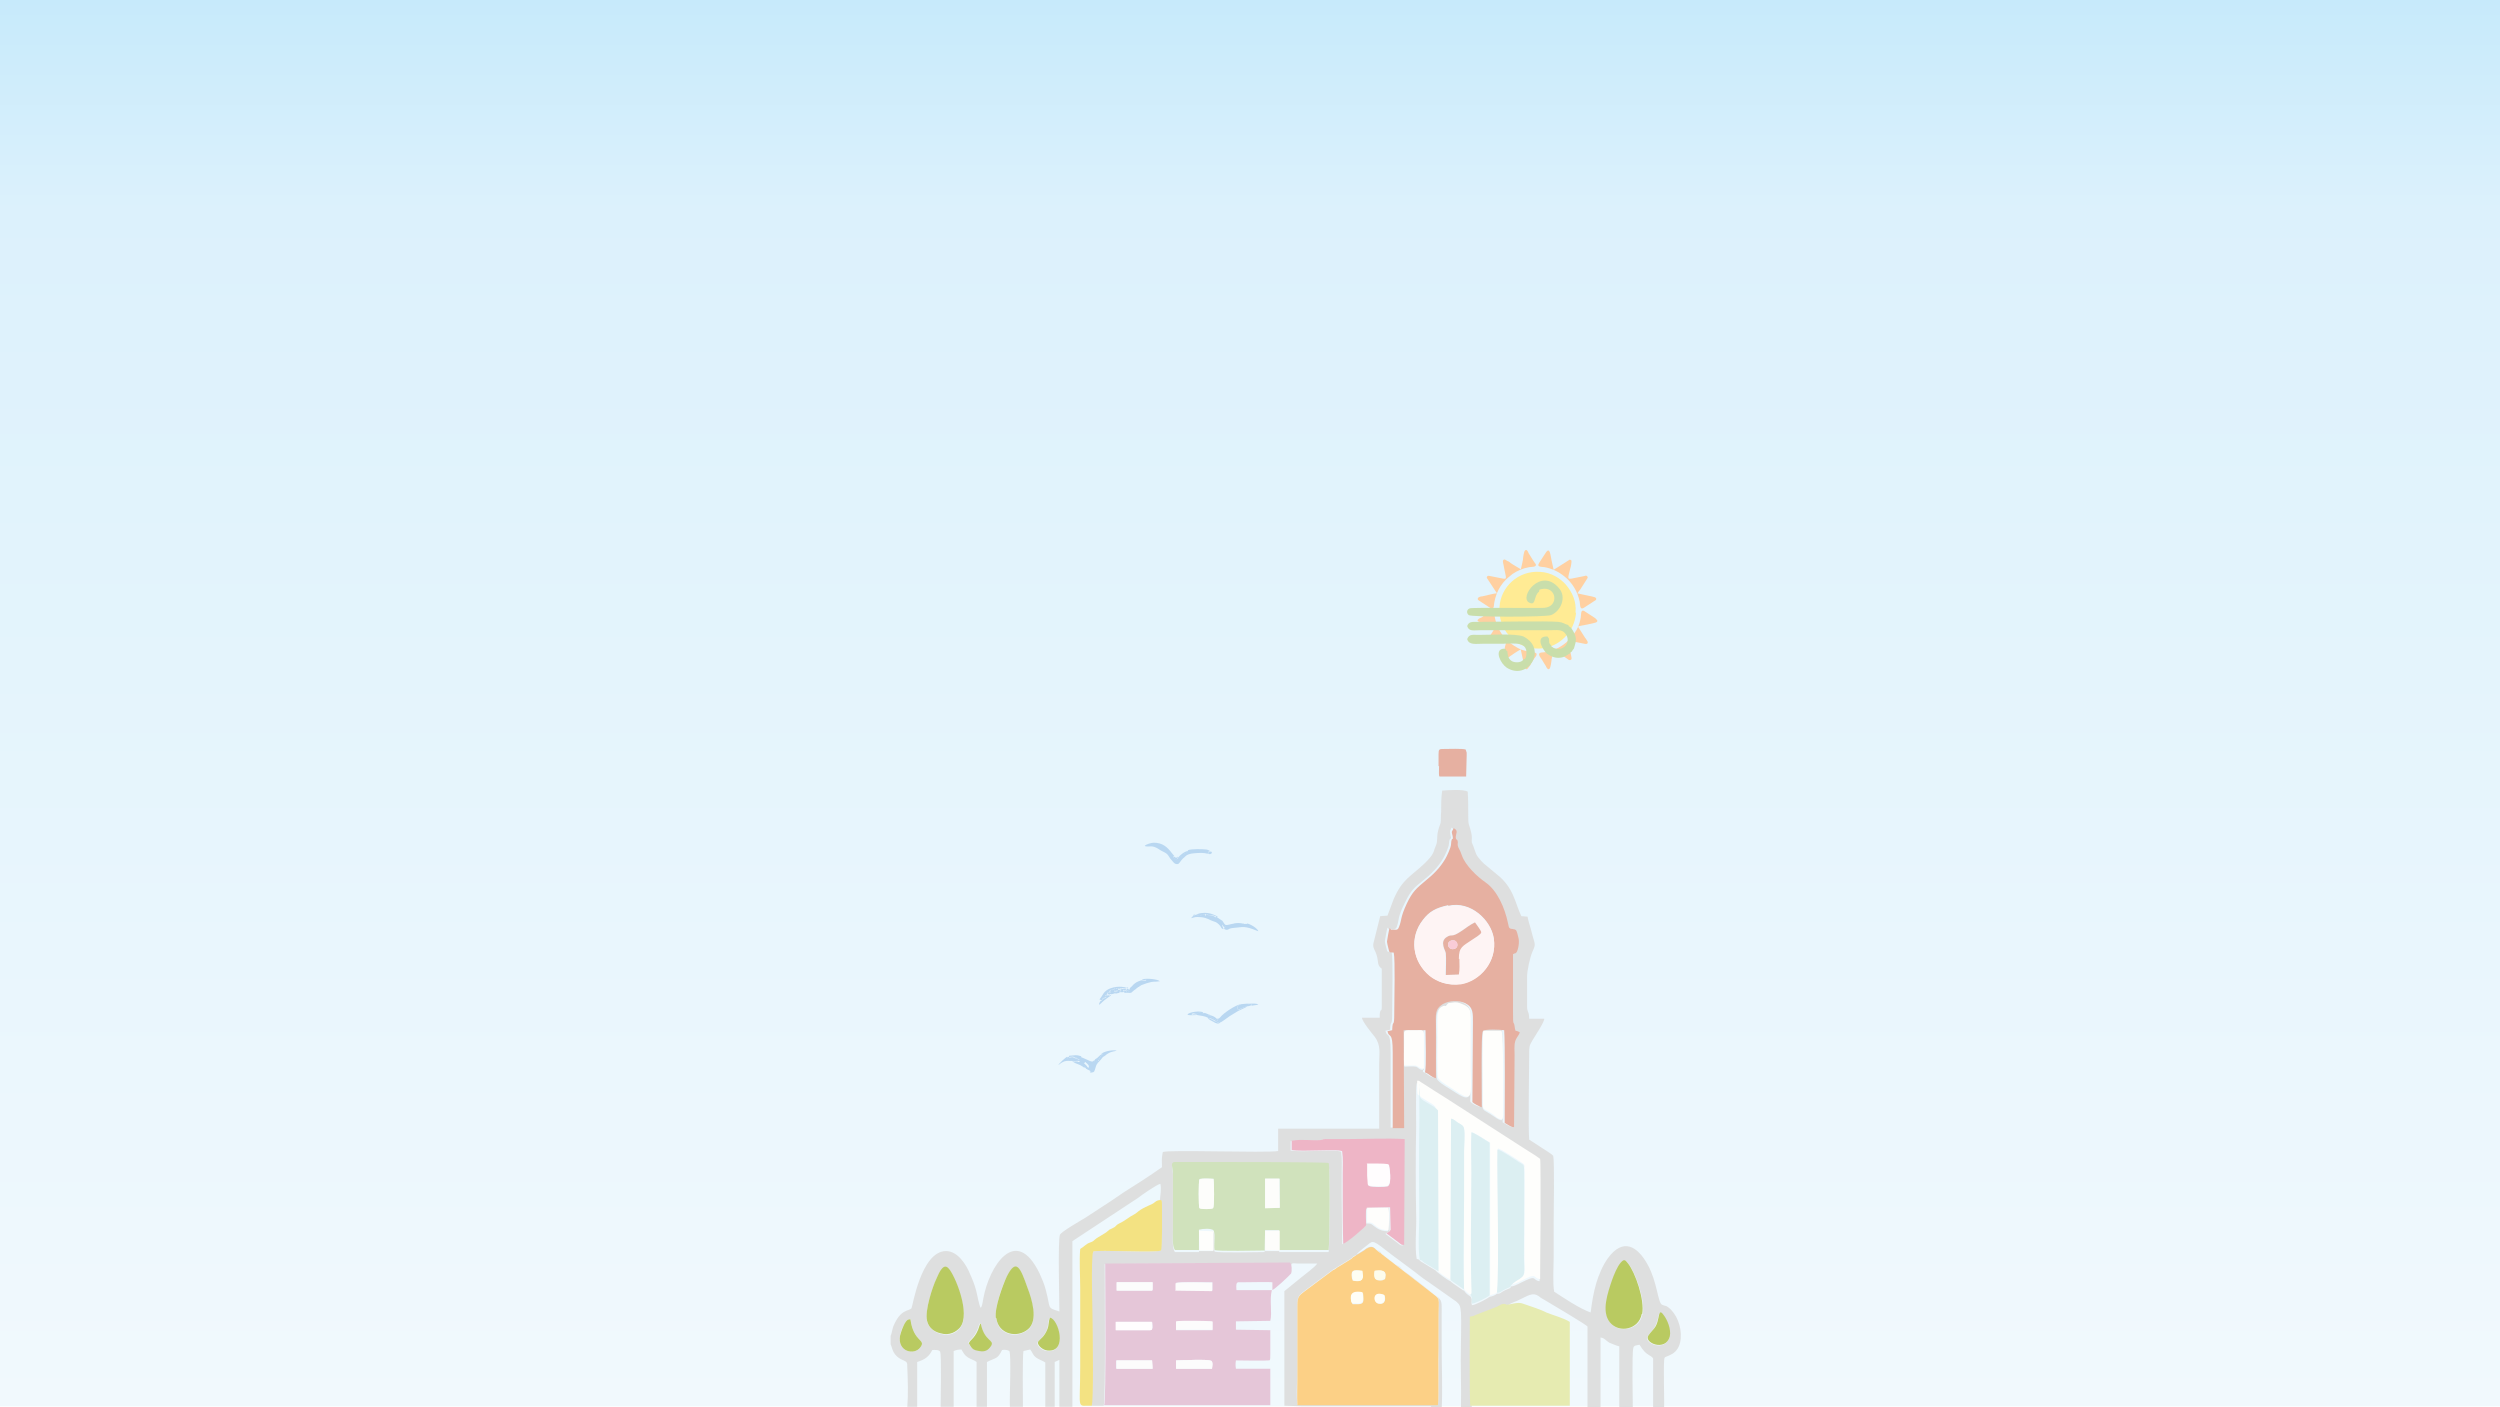
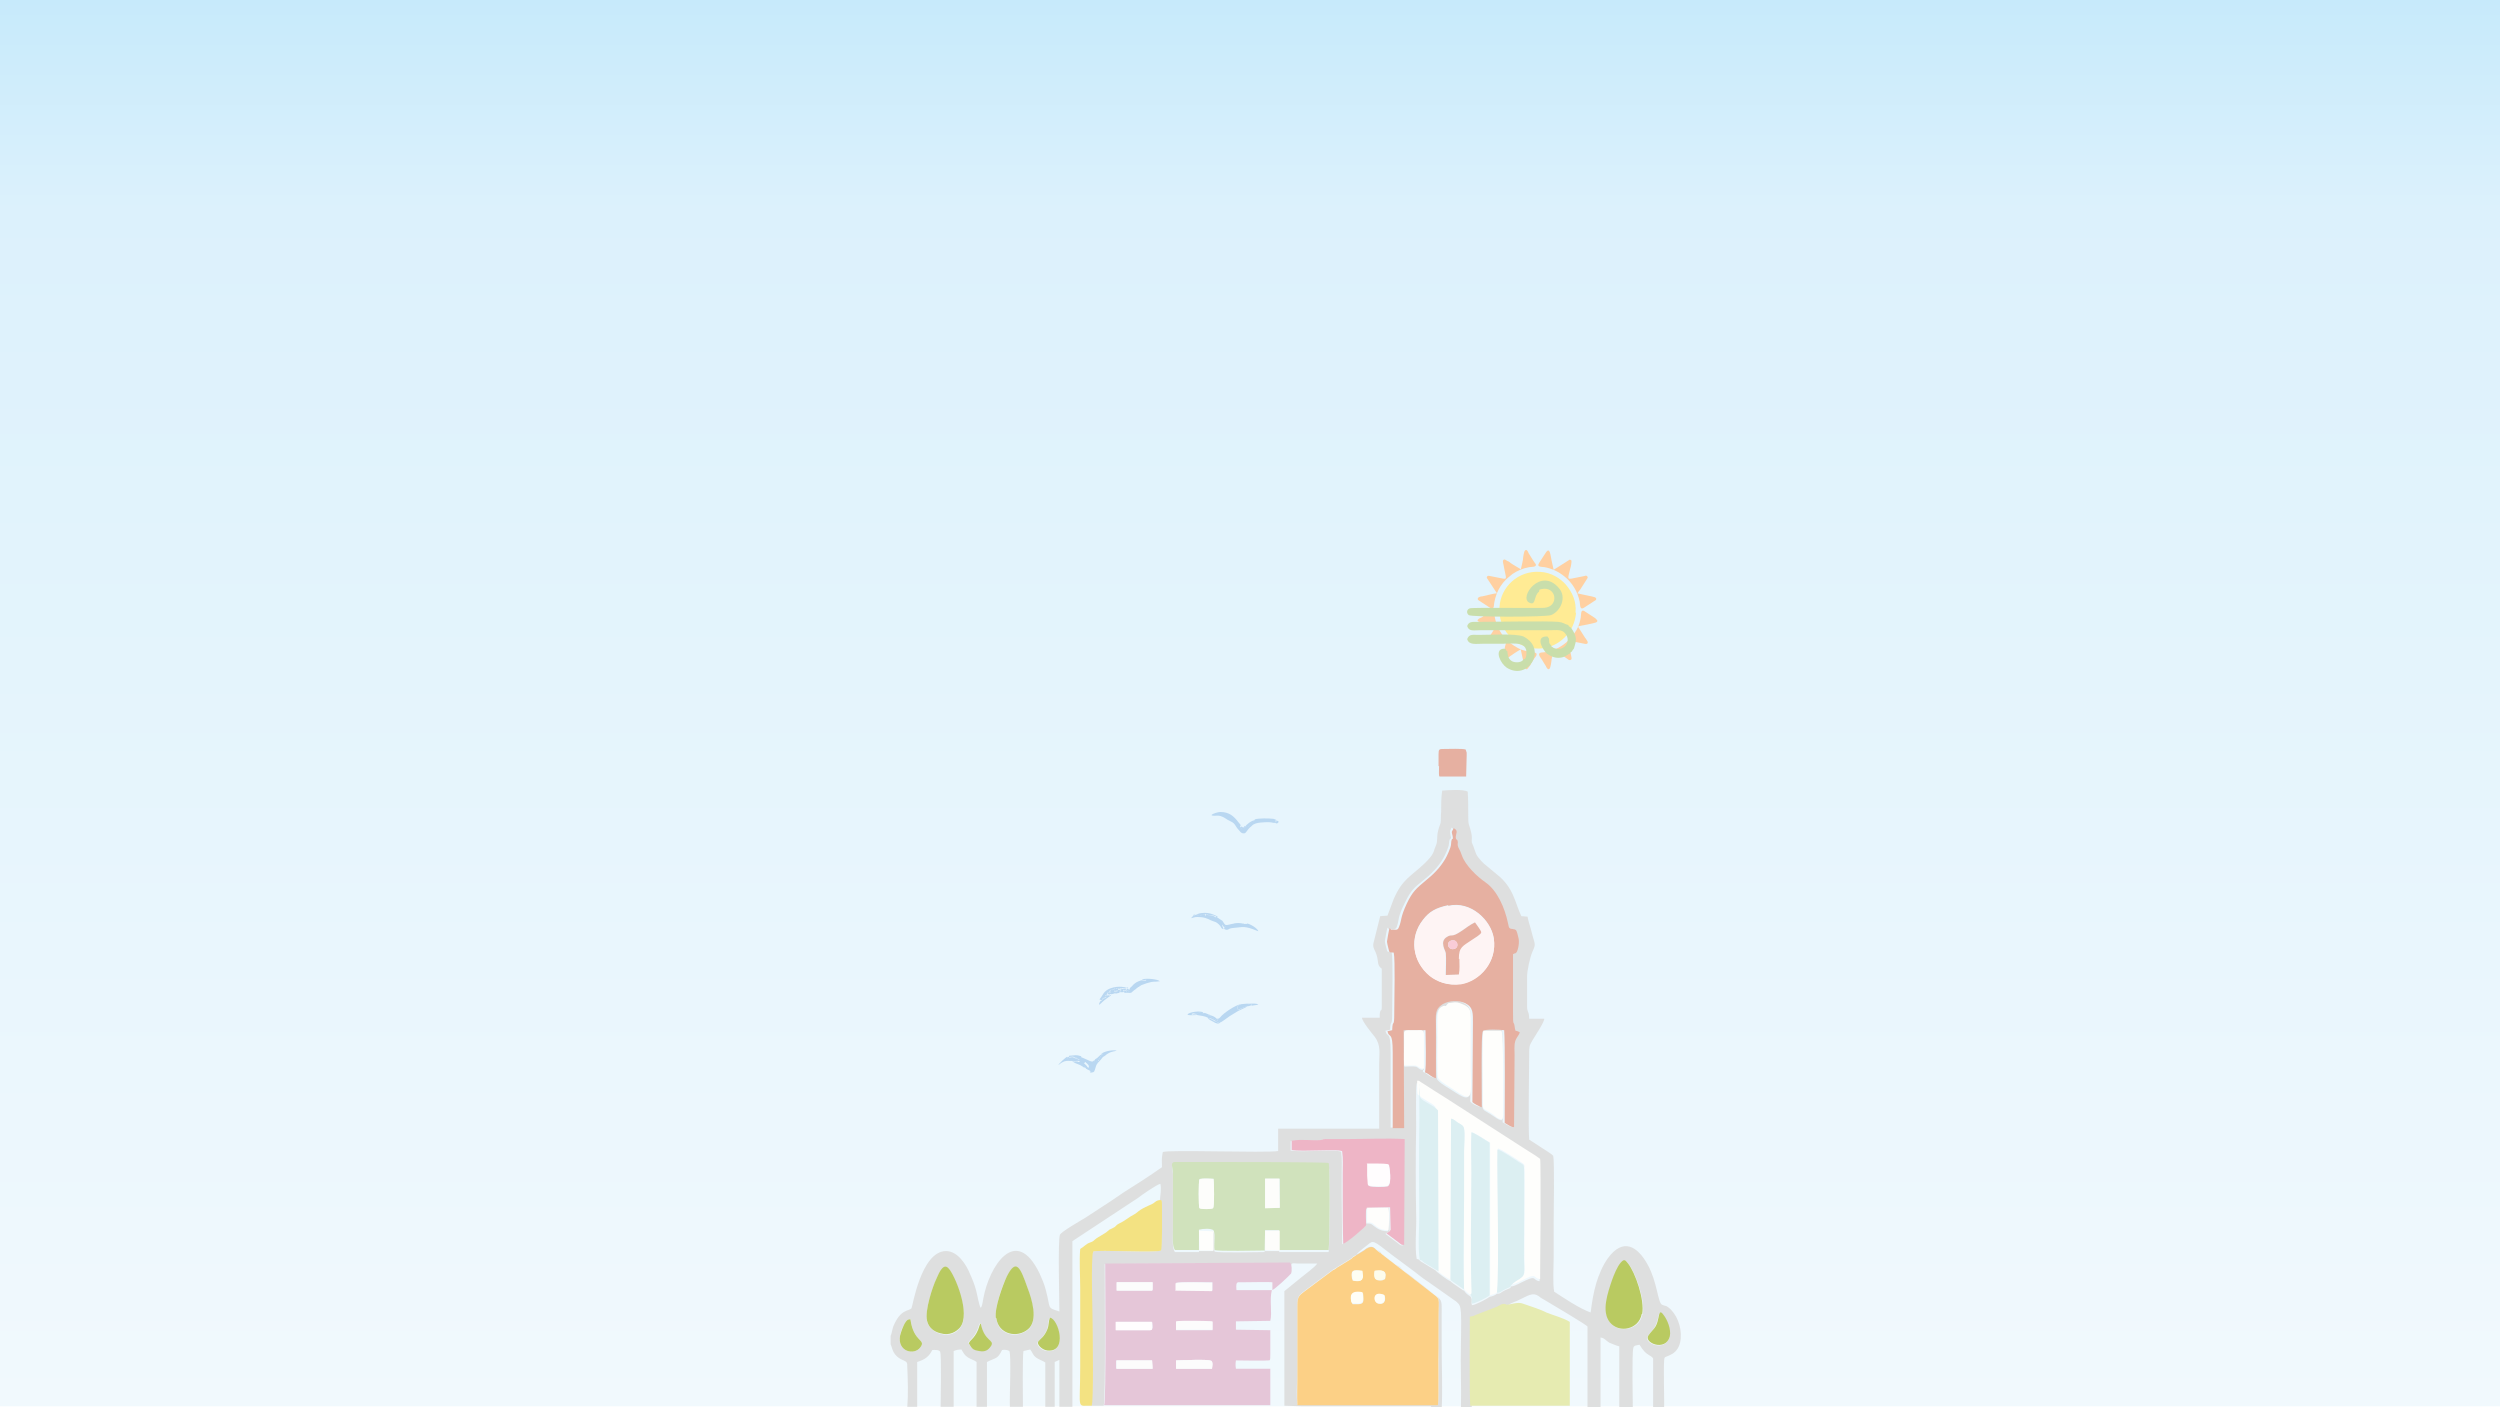
<svg xmlns="http://www.w3.org/2000/svg" xml:space="preserve" width="4800px" height="2700px" version="1.1" style="shape-rendering:geometricPrecision; text-rendering:geometricPrecision; image-rendering:optimizeQuality; fill-rule:evenodd; clip-rule:evenodd" viewBox="0 0 4800 2700">
  <defs>
    <style type="text/css">
   
    .fil16 {fill:#B9CA61}
    .fil9 {fill:#D0E2BC}
    .fil15 {fill:#DCEFF2}
    .fil6 {fill:#E5C6D8}
    .fil8 {fill:#E6B0A1}
    .fil10 {fill:#E6EBB1}
    .fil12 {fill:#EEB5C6}
    .fil13 {fill:#F3E282}
    .fil23 {fill:#F9CCD7}
    .fil7 {fill:#FCD086}
    .fil19 {fill:#FCFCFC}
    .fil22 {fill:#FDFCEC}
    .fil18 {fill:#FDFDFB}
    .fil14 {fill:#FEF4F4}
    .fil21 {fill:#FEFEF2}
    .fil11 {fill:#FEFEFC}
    .fil2 {fill:#FFD0A1}
    .fil1 {fill:#FFEB94}
    .fil17 {fill:#FFFDFE}
    .fil20 {fill:#FFFEF6}
    .fil4 {fill:#B9D7F1}
    .fil3 {fill:#C9DEAB}
    .fil5 {fill:#DEDFDF}
    .fil0 {fill:url(#id0)}
   
  </style>
    <linearGradient id="id0" gradientUnits="userSpaceOnUse" x1="2400" y1="0" x2="2400" y2="2700">
      <stop offset="0" style="stop-color:#C7EAFB" />
      <stop offset="0.149" style="stop-color:#DCF1FC" />
      <stop offset="1" style="stop-color:#F1F9FD" />
    </linearGradient>
  </defs>
  <g id="Layer_x0020_1">
-     <g id="_823585536">
+     <g id="_747837056">
      <rect class="fil0" width="4800" height="2700" />
      <g>
        <g>
          <g>
            <path class="fil1" d="M3025 1176c2,-21 -6,-39 -19,-54 -10,-11 -27,-23 -49,-24 -42,-3 -76,29 -78,68 -3,42 29,76 68,79 21,2 42,-6 57,-21 13,-13 20,-28 22,-47z" />
            <g>
              <path class="fil2" d="M2905 1084c-3,-2 -5,-3 -7,-5 -1,-1 -2,-1 -4,-2 -2,-1 -6,-5 -8,-1 -1,1 0,3 0,5 1,3 1,6 2,10 4,21 7,22 -7,19l-20 -4c-2,0 -3,-1 -5,0 -1,1 -2,3 -1,4 3,5 18,27 19,29 -8,1 -19,4 -28,6 -2,0 -7,1 -8,3 -1,1 -1,3 0,4l23 15c3,2 6,2 7,-2 2,-23 12,-44 30,-58l6 -5c9,-6 20,-11 32,-13 6,-1 12,0 13,-4 0,-2 -1,-3 -2,-4 -3,-4 -6,-9 -9,-14 -1,-2 -3,-4 -4,-7 -1,-2 -3,-6 -6,-3 -2,1 -4,15 -4,18 -1,6 -3,13 -4,18l-15 -9z" />
              <path class="fil2" d="M3030 1203c1,0 1,0 2,-1l16 -3c3,-1 17,-3 18,-5 3,-3 -2,-5 -3,-7l-20 -13c-2,-2 -6,-3 -7,2 0,3 -1,6 -1,10 -2,12 -6,22 -13,31 -4,6 -6,8 -10,12 -12,12 -27,20 -44,23 -7,1 -12,0 -13,4 0,2 1,3 1,4 3,4 6,9 9,14 1,2 3,4 4,7 1,1 3,6 6,3 2,-1 4,-15 4,-18 1,-6 3,-12 4,-18 2,1 12,8 15,9 3,2 5,3 7,5l7 5c2,1 4,0 5,-1 1,-2 0,-3 0,-5l-4 -20c-3,-12 -2,-12 9,-9l20 4c2,0 3,1 5,0 4,-2 -1,-8 -4,-12l-14 -22z" />
              <path class="fil2" d="M3029 1139c1,-2 3,-5 5,-7l14 -22c1,-2 0,-3 -1,-4 -1,-1 -3,-1 -5,0l-20 4c-14,3 -12,2 -7,-19 1,-2 3,-13 2,-15 -1,-1 -3,-2 -4,-1l-22 14c-2,1 -6,4 -8,5 -1,-6 -3,-12 -4,-18 -2,-9 -3,-27 -11,-15l-13 20c-5,8 4,7 11,8 15,3 27,9 38,18 15,12 25,29 29,48 1,6 0,17 8,12l23 -15c1,-1 1,-3 0,-4 -1,-2 -14,-4 -18,-5 -6,-1 -13,-3 -18,-4z" />
              <path class="fil2" d="M2920 1248c1,6 3,12 4,18 1,3 3,16 5,18 3,3 5,-2 7,-4 2,-2 3,-4 4,-7 3,-5 6,-9 9,-13 2,-3 2,-6 -2,-7 -9,-1 -18,-3 -27,-6 -7,-3 -18,-10 -24,-15 -1,-1 -2,-2 -3,-3 -1,-1 -2,-2 -3,-3 -10,-12 -17,-25 -20,-41 -1,-6 0,-16 -8,-11 -4,3 -9,6 -14,9 -2,2 -4,3 -7,4 -2,1 -6,4 -3,6 2,2 33,7 36,8 -1,2 -3,5 -5,7l-14 22c-1,2 0,4 1,4 2,1 12,-2 15,-2 3,-1 7,-1 10,-2 3,-1 8,-3 10,0 2,2 0,7 -1,10 -1,3 -1,7 -2,10 -1,4 -3,12 -2,15 3,3 8,-2 12,-4 2,-2 5,-3 7,-5 3,-2 12,-8 15,-9z" />
            </g>
          </g>
          <g>
            <path class="fil3" d="M2982 1243c-4,-2 -2,0 -4,-4 -5,-5 -3,-6 -4,-13l-3 -4c-26,-1 -7,28 -1,33 6,4 13,8 22,8 13,0 18,-7 22,-8 2,-3 0,-2 4,-4l1 -2 3 -4c2,-8 5,-13 3,-23 -2,-7 -7,-15 -10,-18 -4,-2 -2,-1 -4,-4 -8,-2 -9,-5 -19,-6 -21,-2 -123,0 -155,0 -10,0 -17,-1 -20,8 3,11 13,8 25,8l135 0c11,0 22,-2 28,6 14,16 -4,38 -24,27z" />
            <path class="fil3" d="M2955 1135l1 -3 4 -1c29,-6 34,34 5,36 -14,1 -137,-1 -143,1 -6,2 -7,9 -2,13 5,4 147,4 158,0 18,-7 31,-34 15,-52 -35,-41 -77,18 -57,28 14,7 8,-13 19,-21z" />
            <path class="fil3" d="M2930 1261c-2,5 -1,3 -5,5 -3,6 -14,7 -21,4 -8,-4 -9,-11 -10,-20 -3,-1 -2,-1 -3,-4 -3,0 -3,-1 -7,0 -14,4 -3,28 9,36 40,25 76,-32 37,-57l-5 -3c-16,-6 -63,-3 -86,-3 -12,0 -18,-2 -22,8 3,12 17,9 30,9 12,0 25,0 37,0 24,0 52,-6 46,25z" />
          </g>
        </g>
        <g>
          <g>
            <path class="fil4" d="M2295 1756c-3,1 -7,5 -8,7 8,-2 7,-3 19,-2 12,1 17,6 24,8 5,1 10,5 13,9 2,3 2,5 6,6l0 -1c0,0 0,0 0,0 -1,-3 -3,-5 -2,-8l1 2c0,1 0,0 1,1 0,0 0,0 0,0l0 1c1,3 -1,-1 0,1 3,-2 -2,-2 2,-1 3,0 1,1 0,2l2 0c-1,-1 -1,1 -1,-1 0,-2 -1,0 1,-2 1,1 1,2 2,2 3,-2 -1,-2 4,-2 3,0 2,0 5,-1 3,-1 11,-3 14,-2 0,0 0,0 0,0l5 1c4,0 0,-1 3,0 2,1 2,0 3,0 2,0 1,-1 1,0 4,0 0,0 2,-1 -22,-8 -37,6 -41,-1 -2,-3 -2,-3 -4,-6l-12 -8c-1,1 2,1 -2,1 -2,-3 -10,-4 -13,-4 -3,0 -3,-1 -5,-1 0,1 0,3 -1,3 -1,-2 0,0 0,-1 0,0 1,-1 -2,-3 -2,1 0,1 -3,1 -3,1 -2,-1 -3,2 -1,-1 0,-2 -5,-1l-1 0c0,0 -1,0 -1,0 -2,0 -2,-1 -4,0l-4 1c1,-2 1,-1 1,-2z" />
            <path class="fil4" d="M2350 1783c1,1 4,3 7,2 1,0 2,-1 4,-2 1,0 3,-1 4,-1 6,-1 13,-1 19,-2 13,-1 28,7 32,8 -1,-5 -15,-14 -22,-15 -1,2 2,1 -2,1 -1,-1 0,0 -1,0 0,0 -1,0 -3,0 -3,-2 1,0 -3,0l-5 -1c0,0 0,0 0,0 -4,-1 -12,1 -14,2 -3,1 -1,1 -5,1 -5,1 -1,0 -4,2 -1,-1 -2,-1 -2,-2 -1,2 -1,0 -1,2 0,2 0,1 1,1l-2 0c0,-1 3,-2 0,-2 -4,0 0,-1 -2,1 -1,-2 1,1 0,-1l0 -1c0,0 0,0 0,0 -1,-1 0,0 -1,-1l-1 -2c-1,3 1,5 2,8 0,0 0,0 0,0l0 1z" />
            <path class="fil4" d="M2295 1756c0,2 0,1 -1,2l4 -1c1,-1 2,0 4,0 0,0 1,0 1,0l1 0c5,-1 4,0 5,1 1,-3 0,-1 3,-2 3,-1 1,0 3,-1 3,2 2,3 2,3 0,1 -1,-1 0,1 0,-1 1,-3 1,-3 2,0 1,1 5,1 3,0 11,1 13,4 4,0 0,0 2,-1 -5,-3 -12,-6 -19,-7 -7,-1 -19,0 -23,4z" />
          </g>
          <g>
            <path class="fil4" d="M2116 2023c1,0 0,0 1,1 -1,1 -2,1 -4,4l0 1c-1,2 -1,0 -2,3 -1,5 -1,-1 -3,3 2,1 1,0 2,1l0 0c0,0 0,0 0,0l0 1c-3,0 -1,-1 -2,1l-1 2c-3,-2 -1,-2 -3,-3 -1,-1 -2,0 -2,0l-1 1c0,-2 0,-1 1,-3 -4,2 -2,6 -14,0 -6,-3 -12,-5 -14,-6 0,1 0,2 -1,3 -1,1 0,0 -1,1 3,-1 2,1 2,2 0,1 0,4 -2,4 0,0 -1,0 -1,0 -2,0 0,0 -2,-1 -2,-1 1,1 -1,0 0,0 0,0 0,0l-1 0c-2,-1 -1,0 -2,0 -3,1 -1,-1 -5,0 0,0 0,0 0,0 -1,0 -1,0 -2,0 1,0 5,2 6,3 7,3 9,3 15,7 1,1 1,1 3,2l1 -1c2,2 1,1 3,3l1 0c1,-2 1,-4 -1,-6 -2,-2 -3,-3 -5,-5 2,-1 0,1 2,-1 1,-1 -1,-2 6,1 3,1 1,2 3,4 0,-1 0,-1 1,-2 0,2 0,4 0,5 0,3 0,2 2,3 -1,1 -2,3 -2,5 0,1 1,1 1,2 -1,0 1,0 -2,0 1,1 2,2 5,1 2,0 3,-1 4,-2 1,-2 2,-6 3,-9 2,-7 6,-9 10,-14 5,-7 4,-4 9,-8 1,-1 2,-2 4,-3 8,-5 14,-4 17,-6 -5,-1 -13,0 -17,1 -4,1 -11,3 -13,6z" />
            <path class="fil4" d="M2052 2029c2,1 2,0 5,0 4,0 2,-1 6,1 1,1 0,0 2,1 0,0 2,0 2,0 2,3 -1,1 3,2 2,1 1,1 3,2 -2,1 -8,0 -12,0 -2,0 0,0 -1,0 0,0 0,0 0,0l-6 0c-1,0 -2,0 -3,-1l-2 -5c-3,1 -16,13 -17,16 2,-1 4,-4 11,-7 6,-2 11,-1 17,-1 1,0 1,0 2,0 0,0 0,0 0,0 3,0 2,1 5,0 1,0 0,-1 2,0l1 0c0,0 0,0 0,0 2,1 -1,-1 1,0 1,1 0,0 2,1 0,0 1,0 1,0 2,0 2,-3 2,-4 0,-2 0,-3 -2,-2 1,-1 0,0 1,-1 0,-1 1,-1 1,-3 -4,-1 -6,-2 -11,-2l-12 1z" />
            <path class="fil4" d="M2084 2050c1,2 7,6 11,6 2,0 1,0 2,0 -1,-1 -1,-1 -1,-2 0,-1 1,-4 2,-5 -2,-1 -2,0 -2,-3 0,-1 0,-3 0,-5 -2,1 -1,1 -1,2 -2,-2 -1,-3 -3,-4 -7,-4 -5,-2 -6,-1 -3,2 -1,0 -2,1 2,2 3,3 5,5 2,2 2,4 1,6l-1 0c-2,-2 -1,-1 -3,-3l-1 1z" />
            <path class="fil4" d="M2052 2029l-3 1 2 5c0,1 2,1 3,1l6 0c0,0 0,0 0,0 1,0 -1,0 1,0 4,0 10,1 12,0 -1,-2 -1,-1 -3,-2 -3,-2 -1,1 -3,-2 0,0 -2,0 -2,0 -2,0 -1,0 -2,-1 -5,-2 -3,-1 -6,-1 -2,0 -2,1 -5,0z" />
            <path class="fil4" d="M2102 2036c-1,2 -1,0 -1,3l1 -1c0,0 1,-1 2,0 2,1 0,1 3,3l1 -2c1,-2 -1,-1 2,-1l0 -1c0,0 0,0 0,0l0 0c0,-1 0,0 -2,-1 2,-4 2,2 3,-3 1,-3 1,-2 2,-3l0 -1c1,-3 3,-3 4,-4 -1,-1 0,0 -1,-1 -2,0 -6,4 -8,6 -1,1 -2,2 -4,3 -2,1 -2,2 -3,4z" />
          </g>
          <g>
            <path class="fil4" d="M2395 1932c-3,3 -19,9 -21,11l-13 8c-3,2 -16,12 -18,12 -2,0 2,-3 -5,1 0,0 0,0 0,0 -3,-3 2,0 -3,-3l-1 0c0,0 0,0 0,0 2,0 4,-1 5,-3 0,0 0,0 0,0l-3 -2c0,0 0,0 0,0 5,0 5,-1 7,-3 6,-8 30,-24 40,-25 0,3 0,1 -1,1 -2,0 -5,2 -7,4 0,1 1,2 1,3l1 3c3,0 6,-3 9,-4 5,-1 4,-3 9,-3z" />
            <path class="fil4" d="M2310 1945c3,-1 6,1 9,2 2,1 6,2 7,3 -2,0 -6,0 -6,-2 -3,3 2,1 5,4 0,0 0,0 0,0 4,4 1,1 6,3 -2,0 -1,0 -2,2 4,0 1,-2 6,1l1 0c0,0 0,0 0,0 0,1 -1,2 -1,3l-5 -3c0,0 0,0 0,0 0,0 0,0 0,0 0,0 0,0 0,0 0,0 0,0 0,0 -2,-1 -7,-4 -9,-3 -1,0 -1,0 -2,-1 -5,-3 -14,-4 -20,-5 0,0 0,0 0,0l-2 -1c0,0 0,0 0,0 0,0 0,0 0,0 -4,1 2,-1 -6,0 0,-2 -1,-1 2,-2 1,-1 7,-1 9,-1 8,-1 6,1 11,0z" />
            <path class="fil4" d="M2403 1930c-3,1 -5,2 -8,2 -4,0 -3,2 -9,3 -3,1 -6,3 -9,4l-1 -3c0,-1 0,-2 -1,-3 2,-2 5,-4 7,-4 0,0 1,1 1,-1l11 -1c1,0 3,1 3,1 1,0 6,-2 6,1 0,0 0,0 0,0l0 1z" />
            <path class="fil4" d="M2310 1945c-4,1 -3,-1 -11,0 -2,0 -8,0 -9,1 -3,1 -1,0 -2,2 8,0 2,1 6,0 0,0 0,0 0,0 0,0 0,0 0,0l2 1c0,0 0,0 0,0 -4,0 -14,1 -16,-1 2,-5 26,-8 30,-4z" />
            <path class="fil4" d="M2326 1950c2,0 9,4 10,6 0,0 0,0 0,0l3 2c0,0 0,0 0,0 -1,2 -3,3 -5,3 1,-1 1,-1 1,-3 0,0 0,0 0,0l-1 0c-5,-2 -2,0 -6,-1 1,-2 0,-1 2,-2 -5,-2 -2,1 -6,-3 0,0 0,0 0,0 -3,-3 -8,0 -5,-4 0,1 5,2 6,2z" />
            <path class="fil4" d="M2334 1961c0,0 0,0 0,0l1 0c5,2 0,0 3,3 0,0 0,0 0,0 7,-4 3,-1 5,-1 -3,4 -9,2 -13,-1 -2,-1 -10,-5 -11,-7 3,-1 8,3 9,3 0,0 0,0 0,0 0,0 0,0 0,0 0,0 0,0 0,0 0,0 0,0 0,0l5 3z" />
            <path class="fil4" d="M2403 1930l0 -1c0,0 0,0 0,0 0,-3 -6,-1 -6,-1 0,0 -2,-1 -3,-1 1,-1 0,0 1,0l5 0c5,0 13,-1 16,2l-13 2z" />
          </g>
          <g>
-             <path class="fil4" d="M2250 1652c2,2 5,8 11,7 2,0 3,-2 4,-3 2,-3 6,-8 9,-10 4,-4 5,-5 13,-7 6,-1 20,-2 26,-1 4,1 4,1 9,1 0,0 0,0 0,0l-1 -1c-1,-1 -1,0 -1,-1l1 -3c2,1 0,0 1,1 1,0 -1,0 1,0 0,-1 0,-1 1,-1l-1 0c-1,0 0,0 -1,-1 -3,-1 -4,-2 -7,-2 -7,-1 -27,-1 -33,1 -1,0 -1,0 -1,1l1 0c-5,1 2,0 -4,3 -2,1 -3,3 -4,2 0,0 0,1 0,1 -1,2 -2,2 -2,2 -2,2 0,3 -3,3 1,2 1,1 0,2 -1,-2 0,-1 -2,-2l-2 2c-1,1 -1,1 -2,2l-1 -3c-1,0 -1,-1 -1,1 0,1 -1,2 -1,2 0,0 1,0 1,0l1 1c-5,0 0,1 -4,1 -3,0 -2,0 -4,-3 0,0 -1,2 -1,-2 1,-2 0,-1 2,-1 -2,-2 -3,-4 -5,-6 -9,-12 -18,-20 -35,-20 -4,0 -15,3 -17,6 1,1 0,0 2,1 5,1 10,-1 16,1 6,2 8,4 13,7 5,3 9,4 12,7 3,3 5,8 8,11z" />
-             <path class="fil4" d="M2262 1646l1 3c1,0 1,-1 2,-2l2 -2c2,1 1,0 2,2 1,-1 0,-1 0,-2 3,0 2,-1 3,-3 1,-1 1,0 2,-2 0,0 0,-1 0,-1 2,1 3,-1 4,-2 6,-3 -1,-2 4,-3l-1 0c-6,0 -17,9 -18,12z" />
-             <path class="fil4" d="M2261 1646c-3,1 -4,1 -6,-1 -2,1 -1,-1 -2,1 -1,3 1,2 1,2 2,3 1,3 4,3 4,-1 -1,-1 4,-1l-1 -1c0,0 -1,0 -1,0 0,0 0,-2 1,-2z" />
-             <path class="fil4" d="M2322 1640c3,0 4,-1 5,-3 -1,-2 -1,-2 -3,-2 -1,0 -1,1 -1,1 -2,0 0,0 -1,0 -2,-1 1,0 -1,-1l-1 3c1,1 0,0 1,1l1 1c0,0 0,0 0,0z" />
+             <path class="fil4" d="M2378 1593c2,2 5,8 11,7 2,0 3,-2 4,-3 2,-3 6,-8 9,-10 4,-4 5,-5 13,-7 6,-1 20,-2 26,-1 4,1 4,1 9,1 0,0 0,0 0,0l-1 -1c-1,-1 -1,0 -1,-1l1 -3c2,1 0,0 1,1 1,0 -1,0 1,0 0,-1 0,-1 1,-1l-1 0c-1,0 0,0 -1,-1 -3,-1 -4,-2 -7,-2 -7,-1 -27,-1 -33,1 -1,0 -1,0 -1,1l1 0c-5,1 2,0 -4,3 -2,1 -3,3 -4,2 0,0 0,1 0,1 -1,2 -2,2 -2,2 -2,2 0,3 -3,3 1,2 1,1 0,2 -1,-2 0,-1 -2,-2l-2 2c-1,1 -1,1 -2,2l-1 -3c-1,0 -1,-1 -1,1 0,1 -1,2 -1,2 0,0 1,0 1,0l1 1c-5,0 0,1 -4,1 -3,0 -2,0 -4,-3 0,0 -1,2 -1,-2 1,-2 0,-1 2,-1 -2,-2 -3,-4 -5,-6 -9,-12 -18,-20 -35,-20 -4,0 -15,3 -17,6 1,1 0,0 2,1 5,1 10,-1 16,1 6,2 8,4 13,7 5,3 9,4 12,7 3,3 5,8 8,11z" />
+             <path class="fil4" d="M2390 1587l1 3c1,0 1,-1 2,-2l2 -2c2,1 1,0 2,2 1,-1 0,-1 0,-2 3,0 2,-1 3,-3 1,-1 1,0 2,-2 0,0 0,-1 0,-1 2,1 3,-1 4,-2 6,-3 -1,-2 4,-3l-1 0c-6,0 -17,9 -18,12z" />
+             <path class="fil4" d="M2390 1588c-3,1 -4,1 -6,-1 -2,1 -1,-1 -2,1 -1,3 1,2 1,2 2,3 1,3 4,3 4,-1 -1,-1 4,-1l-1 -1c0,0 -1,0 -1,0 0,0 0,-2 1,-2z" />
+             <path class="fil4" d="M2450 1581c3,0 4,-1 5,-3 -1,-2 -1,-2 -3,-2 -1,0 -1,1 -1,1 -2,0 0,0 -1,0 -2,-1 1,0 -1,-1l-1 3c1,1 0,0 1,1l1 1c0,0 0,0 0,0z" />
          </g>
          <g>
            <path class="fil4" d="M2163 1902c3,1 4,-1 3,0l2 2c1,2 0,0 0,1l-6 0c1,-4 3,1 2,-3zm30 -20c-3,0 -12,4 -14,6 -2,2 -4,3 -5,5 -2,2 -4,3 -5,5l0 2c-3,-1 -1,1 -4,-2 0,0 0,0 0,0 0,0 0,0 0,0 0,1 -1,1 -2,1 1,1 0,0 1,2 -2,1 0,0 -4,1 -2,0 1,0 -1,0 -1,0 0,-1 -2,0l2 3c-1,1 0,0 -2,1 3,0 13,1 15,0 1,-1 8,-7 9,-7 4,-5 2,-2 6,-5l7 -6c2,-2 1,-1 4,-2l3 -2c1,-1 0,0 1,0 0,0 -1,0 0,-2 -3,0 1,1 -4,1 -3,0 -2,0 -4,0z" />
            <path class="fil4" d="M2193 1882c2,1 1,0 4,0 5,0 0,-1 4,-1 -1,1 0,2 0,2 -1,0 0,-1 -1,0l-3 2c-3,1 -2,0 -4,2l-7 6c-4,3 -3,1 -6,5 13,-6 3,-4 21,-10 16,-5 13,-2 26,-4 -4,-4 -25,-6 -32,-4 -2,1 -1,0 -2,1z" />
            <path class="fil4" d="M2114 1920c0,1 0,1 1,1l1 -2c4,-6 0,-1 6,-4l3 -2c-2,0 -2,0 -3,-1 1,-1 -1,0 1,-1l3 -2 0 -3c1,0 -2,0 1,0 2,0 2,-1 4,0 -1,-4 0,0 -1,-3 1,-1 1,-1 1,-1l1 -1c2,-1 1,-1 3,0 0,0 0,0 0,0 0,0 0,0 0,0 2,0 1,-1 2,-2 0,0 1,0 2,0 1,-1 1,-1 1,-1l3 1c2,-2 0,0 0,-2 3,1 4,0 7,1 1,-1 1,0 2,0 2,0 1,0 4,-1 1,0 3,0 4,0 1,0 1,0 2,-1 0,0 0,0 0,0 0,0 0,0 0,0 3,2 2,1 4,2l0 -2c-4,1 -17,-5 -35,2 -5,2 -9,5 -12,9 -1,2 -7,11 -8,12z" />
            <path class="fil4" d="M2126 1910c2,-1 1,-1 2,-2l1 2c0,0 0,0 0,0 3,-1 0,0 2,-1 2,-1 0,-1 2,0 2,0 5,-1 8,-2 1,-1 1,-1 2,-2l1 -1c0,0 0,0 0,0l-5 0c0,-2 0,-1 1,-2 3,1 0,1 3,0 2,0 4,1 4,-3 0,-3 0,0 0,-1 1,0 0,0 2,1l2 -1c-3,-1 -4,0 -7,-1 0,3 1,0 0,2l-3 -1c0,0 1,0 -1,1 -1,1 -2,0 -2,0 -1,0 0,2 -2,2 0,0 0,0 0,0 0,0 0,0 0,0 -2,0 0,-1 -3,0l-1 1c-1,0 -1,0 -1,1 1,2 1,-2 1,3 -2,-1 -2,0 -4,0 -2,0 1,0 -1,0l0 3z" />
            <path class="fil4" d="M2126 1910l-3 2c-2,1 0,-1 -1,1 1,1 1,1 3,1l-3 2c-6,3 -2,-2 -6,4l-1 2c-1,0 0,0 -1,-1 -1,1 0,0 -1,1 -1,1 -3,5 -3,7 2,0 7,-6 11,-9 7,-5 5,-4 11,-8 1,-1 1,0 1,-1 -2,-1 0,-1 -2,0 -2,1 1,0 -2,1 0,0 0,0 0,0l-1 -2c-1,1 0,1 -2,2z" />
            <path class="fil4" d="M2141 1908l9 -2c-1,-1 0,0 -1,-2 1,0 2,0 2,1l1 -2c-3,0 -1,1 -2,-1 1,0 1,0 2,-2 -1,0 -1,-1 -2,0l-2 1c-2,-1 -1,-1 -2,-1 0,0 0,-2 0,1 1,3 -1,2 -4,3 -2,0 0,0 -3,0 -1,1 -1,0 -1,2l5 0c0,0 0,0 0,0l-1 1c-1,1 -1,0 -2,2z" />
            <path class="fil4" d="M2153 1899c-1,2 -1,2 -2,2 1,2 -1,1 2,1l-1 2c0,0 -1,-1 -2,-1 0,1 0,1 1,2l5 0c2,-1 1,0 2,-1l-2 -3c2,-1 1,0 2,0 2,1 0,1 1,0 4,-1 1,0 4,-1 0,-2 0,-1 -1,-2 -1,0 -3,0 -4,0 -2,0 -2,1 -4,1z" />
            <path class="fil4" d="M2168 1905c0,-1 1,1 0,-1l-2 -2c1,0 0,1 -3,0 2,4 -1,0 -2,3l6 0z" />
          </g>
        </g>
        <g>
          <path class="fil5" d="M2760 2697l-269 0c-2,-16 -1,-38 0,-55l0 -135c0,-21 3,-20 21,-34l47 -35c3,-2 5,-3 8,-5l26 -16c5,-3 2,-3 8,-6l15 -9c4,-2 6,-5 11,-7 9,-4 12,2 22,9 2,2 2,2 4,3l93 72c21,17 16,5 16,53 0,18 0,36 0,54 0,21 1,96 -1,110zm-13 3l-31 0c-10,0 -19,0 -28,0 -20,0 -43,0 -67,0l-122 0c-12,0 -24,-1 -33,-1l0 -220 32 -26c7,-6 28,-21 31,-27 -12,0 -25,0 -37,0 -9,0 -13,-3 -13,6 0,4 2,13 -2,15 2,-3 0,3 1,-2 1,-3 2,-14 -2,-20l-355 2c0,32 2,264 -2,272l-24 0c4,-9 2,-130 2,-149 0,-21 -4,-136 1,-147 8,-4 121,3 130,-2 3,-3 2,-73 2,-87 0,-11 -1,-9 -3,-10 1,-12 3,-19 1,-31 -5,0 -37,22 -43,27l-126 83 0 318 -25 0 0 -90 -9 4 0 86 -18 0 0 -85c-4,-3 -11,-5 -17,-9 -8,-6 -7,-10 -12,-16l-13 3c-2,11 -1,90 -1,107l-25 0c-1,-19 3,-97 -1,-107 -3,-2 -9,-3 -14,-2 -9,18 -11,14 -29,23l0 86 -20 0 0 -86c-5,-4 -11,-5 -17,-9 -6,-4 -8,-8 -12,-15 -6,0 -10,1 -15,3l0 107 -25 0c0,-15 2,-100 -1,-106 -3,-4 -11,-3 -15,-3 -6,12 -13,18 -29,23l0 86 -19 0c2,-23 1,-53 0,-76 0,-8 0,-10 -7,-13 -22,-9 -21,-23 -25,-31l0 -16c2,-4 3,-12 5,-18 14,-34 29,-29 35,-35 2,-2 18,-109 66,-110 23,0 39,26 46,43 5,11 9,21 12,32 2,7 6,31 9,34 3,-3 4,-13 5,-18 11,-61 62,-143 108,-48 4,9 9,20 12,32 10,37 1,33 26,41 0,-20 -3,-137 1,-147 2,-6 41,-28 49,-33l49 -32c9,-6 16,-11 25,-17 24,-15 49,-31 73,-48 0,-8 -1,-18 1,-26 1,-4 0,-2 1,-3 5,-5 197,2 221,-2l0 -43 194 0c0,-41 0,-83 0,-124 0,-21 4,-36 -9,-53 -4,-5 -24,-29 -24,-36l34 0c0,-4 0,-8 1,-12 2,-5 3,0 3,-9l0 -73c-9,-7 -6,-11 -9,-23 -3,-13 -9,-16 -7,-26l13 -52 14 -1 12 -32c17,-39 33,-43 60,-69 7,-7 16,-16 18,-26 2,-6 5,-11 5,-16 1,-10 0,-11 2,-19 1,-6 4,-12 5,-16 1,-5 0,-15 1,-21 0,-14 0,-28 2,-41 11,-1 41,-3 49,2 1,13 1,30 1,43 0,25 1,15 6,37 2,8 0,13 1,18 1,3 2,4 3,7 5,14 4,16 15,28 2,2 3,3 5,5l24 20c34,26 36,57 48,81l12 1c1,7 4,16 6,23 8,33 11,27 3,45 -4,9 -10,35 -10,47l0 57c0,13 4,9 4,24l29 0c0,7 -19,35 -23,42 -6,10 -6,12 -6,27 0,40 -2,133 0,163 8,5 15,10 23,15 6,4 21,13 23,16 3,8 1,112 1,131 0,22 0,44 0,66 0,17 -2,48 1,64 20,13 48,32 70,40 3,-22 5,-36 11,-57 5,-16 12,-33 22,-47 29,-40 57,-24 77,13 18,33 19,72 27,76 6,3 7,1 12,5 16,12 26,37 24,60 -3,33 -28,32 -31,37 -3,5 0,85 -1,97l-21 1 0 -96c0,0 0,-3 -6,-6 -9,-5 -14,-11 -20,-21 -6,1 -11,1 -12,6 -3,10 -1,105 -1,117 -10,-2 -17,0 -26,-2l0 -118c-5,-1 -14,-5 -19,-7 -7,-4 -9,-9 -17,-10l0 135 -25 0 0 -156c-1,-3 -74,-46 -84,-52 -3,-2 -6,-3 -9,-6 -13,-9 -21,-1 -43,9 -3,1 -19,7 -18,11 -7,-2 -11,2 -17,5l-39 15c-7,2 0,2 -13,4 0,22 -1,159 1,171l-21 0c1,-41 -1,-82 0,-122 0,-20 1,-42 0,-62 -1,-13 -3,-16 -9,-21l-54 -38c-14,-9 -21,-16 -35,-26 -11,-8 -23,-17 -35,-26 -36,-28 -35,-28 -46,-19 -6,5 -22,16 -24,23 13,-2 24,-24 44,-12 4,2 5,4 8,7l26 20c13,7 5,4 17,13 6,5 9,9 17,14l17 13c40,31 37,21 37,55 0,20 0,40 0,61 0,39 2,84 0,122 -5,1 -10,1 -16,1zm-888 -121c3,-8 10,-8 18,-27l3 -9c1,-2 1,-1 2,-3 7,35 27,32 20,43 -6,9 -12,12 -23,10 -13,-2 -14,-5 -20,-15zm156 -48c16,2 36,67 -5,63 -10,-1 -22,-12 -17,-18 3,-4 11,-9 17,-23 3,-7 2,-16 5,-22zm-267 2c6,45 31,38 19,54 -12,16 -44,8 -39,-22 1,-8 6,-20 11,-27 3,-4 4,-5 10,-5zm1457 34c-7,30 -51,12 -41,-2 9,-13 14,-13 19,-33 2,-10 4,-17 11,-5 6,9 14,26 11,40zm-1425 -30c-5,-20 11,-67 18,-81 3,-6 13,-32 23,-20 11,12 44,89 22,114 -7,9 -20,16 -37,11 -12,-3 -23,-12 -26,-24zm132 -5c-3,-20 13,-66 21,-80 18,-36 26,-18 40,22 7,21 21,62 1,79 -22,18 -57,10 -61,-21zm1241 -8c-5,29 -44,37 -61,16 -17,-21 -4,-57 4,-81 4,-11 10,-26 17,-34 7,-8 9,-4 14,2 14,18 32,70 27,97zm-430 -445c19,12 38,24 58,37l146 94c9,6 20,12 29,19 2,4 1,222 0,231 -14,-2 -5,-12 -28,-1 -7,3 -20,11 -27,11 -2,5 0,2 -6,5 -17,7 -12,9 -21,9 -3,3 -9,5 -14,6 -5,4 -28,16 -34,16 -2,-8 2,-11 -3,-17 -5,-3 -9,-6 -12,-11 -6,-2 -1,0 -4,-2 -1,-1 -2,-1 -3,-2l-10 -7c-1,-1 -2,-1 -3,-2 -3,-2 -4,-3 -6,-5 -6,-2 -27,-18 -29,-21l-28 -17c-5,-4 -1,-3 -8,-5 -4,-23 0,-60 -1,-85 -1,-51 -1,-117 0,-168 0,-18 -1,-71 1,-84l3 0zm-394 286l0 37 -27 0 -1 -38 27 0zm295 -44l41 0c3,15 1,28 0,43 -9,0 -16,-2 -23,-7 -9,-6 -7,-8 -19,-8l0 -28zm-168 81l-27 0 0 -37 -1 39c-16,0 -89,2 -96,-1 -3,-9 1,-31 -2,-37 -6,-3 -20,-2 -28,-1l0 39 -46 0c-6,-7 -4,-30 -4,-40 0,-15 0,-29 0,-44l0 -66c0,-9 -5,-18 3,-19l71 0c32,0 222,-1 225,2 3,5 2,152 0,167l-95 0zm23 -211c18,-2 37,0 53,-1 6,0 4,-2 11,-2l42 0c35,0 76,-2 110,0l-1 203c-5,1 -6,-1 -10,-4l-24 -18 5 -3c2,-1 3,-2 3,-4l-1 -43 -45 1c-3,6 -1,25 -1,33 -1,3 -39,34 -44,36 0,-29 -1,-60 -1,-89 0,-15 0,-30 0,-46 0,-17 1,-27 -1,-42 -1,-6 -78,1 -97,-3l0 -18zm404 -40c-7,-1 -12,-6 -17,-9 -16,-11 -19,-8 -20,-20l0 -38c0,-16 -1,-94 1,-103l35 0c4,12 3,123 3,151 0,6 1,15 -2,19zm-104 -223c12,0 13,-3 22,0 24,9 21,12 21,52l0 75c0,46 7,65 -27,43 -10,-7 -35,-20 -36,-27 -2,-8 -1,-71 -1,-80 0,-17 -4,-50 8,-56 10,-5 6,3 12,-6zm-83 119c-1,-13 0,-32 0,-45 0,-25 -5,-22 23,-22 10,0 14,-2 15,8l0 66c-10,1 -9,-4 -16,-6 -4,-1 -16,0 -21,0zm-29 -263c9,-1 13,2 15,-5 5,-15 1,-17 15,-45 11,-23 17,-29 36,-44 15,-12 28,-25 38,-42 3,-5 11,-22 11,-28 1,-17 6,-4 3,-16 -2,-11 -1,-7 2,-15 11,6 4,10 4,18 0,7 2,1 4,9 1,5 -1,5 1,10l4 8c1,3 2,5 3,8 8,18 29,39 45,51 23,16 37,49 43,77 3,11 0,11 11,13 6,1 6,4 9,15 2,9 0,25 -3,29 -3,4 -3,1 -7,4l0 110c0,32 1,16 3,28 1,4 0,4 2,9 3,1 2,0 4,1l4 2c-2,7 -7,10 -9,18 -1,7 -1,18 -1,26l-1 138c-5,1 -13,-6 -18,-8 0,-31 1,-155 -1,-178 -8,-1 -37,-3 -41,2 -3,4 -2,125 -2,146 -6,-1 -15,-6 -18,-10l1 -151c0,-20 1,-31 -15,-39 -13,-7 -32,-5 -43,2 -16,9 -13,21 -13,40l0 102c-10,-2 -11,-7 -21,-11 2,-14 1,-59 1,-81l-42 0 1 188 -22 0 0 -145c0,-44 -7,-26 -10,-41l9 -2c1,-24 4,0 4,-34 0,-29 2,-100 -1,-115 -9,-1 -8,1 -10,-7 -1,-4 -3,-11 -3,-14 0,-2 4,-24 5,-26z" />
          <path class="fil6" d="M2258 2612c12,0 61,-3 68,1 3,3 2,8 1,15l-69 0 0 -16zm-115 0l69 0 1 16 -70 0 0 -16zm115 -74c8,-2 60,-2 70,0l0 16 -70 0 0 -15zm-78 16l-37 0 0 -16 69 0c1,3 1,8 1,11 -1,5 -2,5 -7,5 -8,0 -17,0 -25,0zm78 -91c7,-2 59,-1 70,-1l0 16 -69 -1 0 -15zm-114 -1l69 0c0,3 0,6 0,9 0,1 0,2 0,4 -1,4 0,2 -1,3l-68 0 0 -16zm-24 236l319 0 0 -70 -66 0c-1,-6 -1,-10 0,-16 9,0 56,1 62,0 3,-1 4,3 4,-12l0 -46 -66 -1 0 -16 66 -1c4,-16 -2,-40 3,-59l-68 0c-1,-11 0,-14 3,-15 2,0 3,0 5,0 11,0 57,-1 61,0l0 15c6,-3 31,-26 35,-31 2,-3 0,3 1,-2 1,-3 2,-14 -2,-20l-355 2c0,32 2,264 -2,272z" />
          <path class="fil7" d="M2596 2502c-1,-1 0,1 -1,-3 -1,-6 -2,-13 4,-15 5,-2 13,-1 18,-1 2,18 2,22 -15,21 -1,0 -1,0 -2,0 0,0 -1,0 -1,0 0,0 -1,0 -1,0 0,0 -1,0 -1,0zm62 -16c1,3 2,7 1,11 -2,7 -8,7 -13,6 -9,-3 -10,-26 12,-16zm-61 -28c-2,-4 -3,-14 0,-17 3,-3 12,-2 18,-1 0,3 1,7 1,10 0,2 0,3 -1,5 -2,8 -17,4 -19,3zm45 -2c-4,-3 -3,-11 -2,-16 12,-1 23,-2 20,13 -1,3 0,1 -1,3l-4 2c-3,1 -10,1 -12,-1zm119 241c2,-14 0,-89 1,-110 0,-18 0,-36 0,-54 0,-47 5,-36 -16,-53l-93 -72c-2,-2 -2,-2 -4,-3 -10,-7 -12,-14 -22,-9 -5,2 -7,5 -11,7l-15 9c-6,3 -3,3 -8,6l-26 16c-2,2 -4,3 -8,5l-47 35c-18,14 -21,13 -21,34l0 135c0,16 -1,39 0,55l269 0z" />
          <path class="fil8" d="M2781 1739c43,-10 82,28 87,62 7,45 -26,82 -63,88 -25,4 -46,-4 -60,-16 -34,-28 -39,-74 -13,-107 12,-16 25,-23 48,-28zm-113 43c-1,2 -5,24 -5,26 0,2 2,10 3,14 2,8 1,6 10,7 3,15 1,86 1,115 0,34 -3,9 -4,34l-9 2c3,15 10,-3 10,41l0 145 22 0 -1 -188 42 0c0,21 2,67 -1,81 9,3 11,9 21,11l0 -102c0,-19 -3,-30 13,-40 12,-7 30,-8 43,-2 16,8 15,19 15,39l-1 151c3,3 12,8 18,10 0,-21 -2,-142 2,-146 4,-5 33,-3 41,-2 2,23 1,147 1,178 4,2 13,9 18,8l1 -138c0,-7 -1,-19 1,-26 2,-8 7,-11 9,-18l-4 -2c-2,-1 -1,0 -4,-1 -2,-5 -1,-4 -2,-9 -2,-12 -3,4 -3,-28l0 -110c5,-3 4,0 7,-4 3,-5 6,-20 3,-29 -3,-12 -3,-14 -9,-15 -11,-2 -8,-2 -11,-13 -6,-28 -20,-61 -43,-77 -16,-11 -38,-32 -45,-51 -1,-3 -2,-5 -3,-8l-4 -8c-2,-5 -1,-6 -1,-10 -1,-8 -3,-2 -4,-9 0,-8 6,-13 -4,-18 -3,8 -5,4 -2,15 2,12 -2,-2 -3,16 0,6 -8,23 -11,28 -10,17 -23,30 -38,42 -18,15 -25,21 -36,44 -13,28 -9,30 -15,45 -3,8 -7,4 -15,5z" />
          <path class="fil9" d="M2429 2263l28 0 0 56 -28 0 0 -56zm-99 0c1,6 2,53 -1,56 -2,2 -24,2 -26,0 -2,-2 -2,-54 0,-55 2,-2 22,-1 27,-1zm0 100c4,6 0,27 2,37 7,3 81,1 96,1l1 -39 27 0 0 38 95 0c2,-14 3,-161 0,-167 -3,-2 -193,-2 -225,-2l-71 0c-8,1 -4,10 -3,19l0 66c0,15 0,29 0,44 0,10 -2,33 4,40l46 0 0 -39c8,-2 22,-3 28,1z" />
          <path class="fil10" d="M2891 2504c-7,-2 -11,2 -17,5l-39 15c-7,2 0,2 -13,4 0,22 -1,159 1,171l191 0 0 -161c-13,-8 -36,-14 -45,-18 -9,-5 -33,-13 -45,-17 -10,-4 -23,2 -32,2z" />
          <path class="fil11" d="M2756 2436c2,4 23,19 29,21l1 -309c5,0 10,5 14,8 5,3 10,5 11,11 2,10 0,31 0,43 0,29 0,59 0,88 0,58 -2,120 0,177 3,4 7,8 12,11 5,-1 3,-5 3,-18 -2,-70 -1,-145 0,-216 0,-26 -1,-53 0,-78 6,1 28,16 35,20l0 293c4,-1 11,-3 14,-6 5,-44 -1,-221 1,-276 6,1 33,19 41,24 10,7 9,5 10,10 1,7 0,158 0,168 0,40 5,39 -14,50 -6,3 -6,5 -11,9 7,0 21,-8 27,-11 23,-11 14,-1 28,1 0,-9 2,-227 0,-231 -9,-7 -20,-13 -29,-19l-146 -94c-20,-13 -40,-25 -58,-37 -4,1 -3,-5 -3,13 0,5 0,9 1,13 8,9 27,16 34,24l1 307z" />
          <path class="fil12" d="M2625 2235c7,0 14,0 21,0 4,0 18,-1 21,2 0,0 7,37 -3,41 -3,1 -32,2 -35,-1 -2,-1 -1,0 -2,-3l-1 -16c0,-7 0,-15 0,-22zm-145 -45l0 18c19,4 97,-3 97,3 2,16 1,25 1,42 0,15 0,30 0,46 0,29 0,59 1,89 6,-1 44,-33 44,-36 0,-8 -2,-27 1,-33l45 -1 1 43c-1,2 -1,2 -3,4l-5 3 24 18c4,3 5,5 10,4l1 -203c-34,-2 -75,0 -110,0l-42 0c-7,0 -5,2 -11,2 -17,1 -35,-2 -53,1z" />
          <path class="fil13" d="M2096 2699c4,-9 2,-130 2,-149 0,-21 -4,-136 1,-147 8,-4 121,3 130,-2 3,-3 2,-73 2,-87 0,-11 -1,-9 -3,-10 -11,1 -8,5 -21,10 -23,10 -22,14 -30,18 -10,5 -17,12 -28,17 -6,3 -5,4 -9,7 -3,2 -6,3 -10,5 -4,3 -4,4 -9,7l-15 9c-7,5 -5,6 -14,9 -6,2 -10,7 -18,12 -2,23 0,52 0,76l0 150c0,87 -8,74 23,75z" />
          <path class="fil14" d="M2801 1841c0,10 1,21 -1,30l-25 1c-1,-13 1,-30 0,-42 0,-4 -13,-21 2,-31 11,-7 7,3 29,-12 7,-5 18,-13 25,-16 3,2 12,15 12,19 0,5 -13,12 -17,14 -20,13 -26,14 -26,37zm-21 -102c-23,5 -36,12 -48,28 -26,33 -21,79 13,107 14,11 35,19 60,16 36,-6 70,-43 63,-88 -6,-35 -44,-72 -87,-62z" />
          <path class="fil15" d="M2874 2482c9,0 5,-2 21,-9 6,-3 4,0 6,-5 4,-4 5,-5 11,-9 19,-11 14,-11 14,-50 0,-10 1,-162 0,-168 -1,-5 0,-4 -10,-10 -8,-5 -34,-23 -41,-24 -1,55 4,231 -1,276z" />
          <path class="fil15" d="M2762 2439l-1 -307c-7,-9 -27,-16 -34,-24 -1,-4 -1,-8 -1,-13 -1,-18 -1,-12 3,-13l-3 0c-2,12 0,66 -1,84 -1,51 0,117 0,168 0,25 -3,62 1,85 7,2 3,1 8,5l28 17z" />
          <path class="fil15" d="M2823 2486c5,6 2,9 3,17 6,0 30,-12 34,-16l0 -293c-7,-4 -29,-19 -35,-20 -1,26 0,52 0,78 0,71 -2,146 0,216 0,12 2,17 -3,18z" />
          <path class="fil11" d="M2780 1927c-6,9 -3,1 -12,6 -12,6 -7,38 -8,56 0,9 -1,72 1,80 2,7 26,20 36,27 33,23 27,3 27,-43l0 -75c0,-39 3,-43 -21,-52 -9,-3 -11,-1 -22,0z" />
          <path class="fil15" d="M2785 2457c2,3 4,3 6,5 1,1 2,1 3,2l10 7c1,1 2,1 3,2 3,2 -2,0 4,2 -2,-58 0,-119 0,-177 0,-29 0,-59 0,-88 0,-11 2,-32 0,-43 -1,-6 -6,-8 -11,-11 -4,-2 -9,-8 -14,-8l-1 309z" />
          <path class="fil16" d="M1780 2536c3,13 13,21 26,24 17,5 30,-3 37,-11 22,-26 -10,-102 -22,-114 -11,-12 -20,14 -23,20 -7,14 -23,62 -18,81z" />
          <path class="fil16" d="M1913 2531c4,31 40,39 61,21 20,-17 7,-58 -1,-79 -14,-40 -22,-58 -40,-22 -7,15 -24,60 -21,80z" />
          <path class="fil16" d="M3153 2523c5,-27 -13,-79 -27,-97 -5,-6 -7,-10 -14,-2 -7,8 -13,23 -17,34 -8,24 -21,60 -4,81 18,22 56,13 61,-16z" />
          <path class="fil11" d="M2884 2149c3,-4 2,-14 2,-19 0,-29 1,-139 -3,-151l-35 0c-2,9 -1,87 -1,103l0 38c0,12 3,8 20,20 5,4 10,9 17,9z" />
          <path class="fil8" d="M2786 1806c12,-4 17,13 6,16 -11,3 -17,-12 -6,-16zm15 35c0,-23 7,-24 26,-37 4,-3 17,-10 17,-14 0,-3 -10,-16 -12,-19 -7,3 -18,11 -25,16 -22,15 -18,5 -29,12 -15,9 -2,27 -2,31 1,12 0,29 0,42l25 -1c2,-10 1,-20 1,-30z" />
          <path class="fil8" d="M2763 1471c0,12 -1,18 1,20 0,0 1,0 1,0 0,0 1,0 1,0l49 0 1 -40c0,-2 0,-4 0,-6l-2 -6c-7,-2 -32,-1 -41,-1 -10,0 -11,0 -11,11 0,7 0,14 0,22z" />
          <path class="fil11" d="M2697 2046c5,0 17,0 21,0 7,2 7,6 16,6l0 -66c-1,-10 -4,-8 -15,-8 -27,0 -23,-3 -23,22 0,14 -1,32 0,45z" />
          <path class="fil17" d="M2625 2235c0,7 0,15 0,22l1 16c1,3 0,2 2,3 3,2 32,2 35,1 11,-3 4,-40 3,-41 -2,-2 -17,-2 -21,-2 -7,0 -14,0 -21,0z" />
          <path class="fil16" d="M1749 2533c-6,0 -7,1 -10,5 -5,7 -9,19 -11,27 -5,30 27,38 39,22 12,-16 -13,-9 -19,-54z" />
          <path class="fil18" d="M2330 2264c-5,-1 -25,-2 -27,1 -2,2 -2,54 0,55 2,2 24,2 26,0 3,-3 2,-49 1,-56z" />
          <path class="fil16" d="M3206 2566c3,-14 -5,-32 -11,-40 -8,-12 -9,-5 -11,5 -4,20 -10,20 -19,33 -10,14 33,32 41,2z" />
          <path class="fil16" d="M2016 2530c-3,6 -2,15 -5,22 -6,15 -14,19 -17,23 -5,6 7,17 17,18 40,4 21,-61 5,-63z" />
          <polygon class="fil18" points="2429,2320 2457,2319 2456,2263 2429,2263 " />
          <path class="fil11" d="M2624 2347c13,0 11,2 19,8 7,5 13,7 23,7 1,-15 2,-27 0,-43l-41 0 0 28z" />
          <path class="fil16" d="M1860 2579c6,10 7,13 20,15 11,2 17,-1 23,-10 7,-12 -13,-8 -20,-43 -1,2 -1,0 -2,3l-3 9c-8,19 -16,19 -18,27z" />
          <path class="fil19" d="M2258 2628l69 0c1,-7 2,-12 -1,-15 -7,-4 -56,-1 -68,-1l0 16z" />
          <path class="fil19" d="M2258 2553l70 0 0 -16c-10,-1 -61,-2 -70,0l0 15z" />
          <path class="fil17" d="M2180 2554c8,0 17,0 25,0 6,0 7,0 7,-5 0,-3 0,-9 -1,-11l-69 0 0 16 37 0z" />
          <path class="fil19" d="M2258 2478l69 1 0 -16c-11,0 -63,-2 -70,1l0 15z" />
          <path class="fil19" d="M2144 2478l68 0c1,-2 0,0 1,-3 0,-1 0,-2 0,-4 0,-3 0,-6 0,-9l-69 0 0 16z" />
          <polygon class="fil19" points="2144,2628 2213,2628 2212,2612 2144,2612 " />
          <polygon class="fil18" points="2457,2401 2457,2363 2429,2363 2429,2400 " />
          <polygon class="fil11" points="2330,2364 2302,2363 2303,2401 2330,2401 " />
          <path class="fil20" d="M2596 2502c0,0 1,0 1,0 0,0 1,0 1,0 0,0 1,0 1,0 1,0 1,0 2,0 17,2 17,-3 15,-21 -5,-1 -13,-2 -18,1 -5,3 -5,9 -4,15 1,4 0,2 1,3z" />
          <path class="fil21" d="M2597 2458c2,1 17,4 19,-3 1,-2 1,-3 1,-5 0,-3 -1,-7 -1,-10 -6,0 -15,-2 -18,1 -3,3 -2,13 0,17z" />
          <path class="fil22" d="M2658 2456c1,-2 0,1 1,-3 3,-15 -8,-15 -20,-13 -1,6 -1,13 2,16 3,2 9,2 12,1l4 -2z" />
          <path class="fil20" d="M2657 2486c-22,-9 -21,14 -12,16 5,1 12,1 13,-6 1,-4 0,-8 -1,-11z" />
          <path class="fil23" d="M2786 1806c-11,4 -5,19 6,16 12,-3 6,-21 -6,-16z" />
        </g>
      </g>
    </g>
  </g>
</svg>
